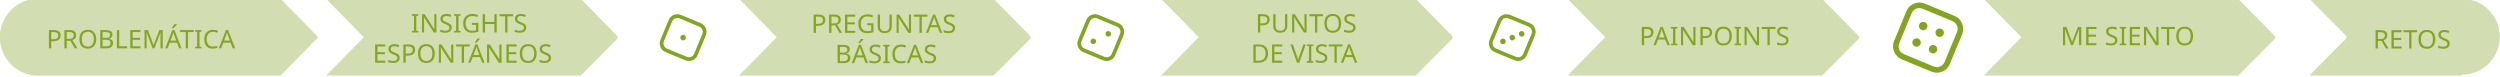
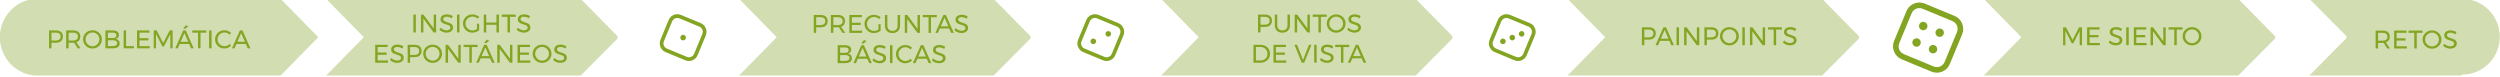
<svg xmlns="http://www.w3.org/2000/svg" version="1.1" id="Capa_1" x="0px" y="0px" width="1075.309px" height="33px" viewBox="0 0 1075.309 33" enable-background="new 0 0 1075.309 33" xml:space="preserve">
  <g>
    <g>
      <g>
-         <path fill="#D2DEB2" d="M265.68,16.164c0-0.178-0.068-0.591-0.204-0.728L249.776-0.5H140.279l16.192,16.502L140.283,32.5h109.498     l15.695-15.77C265.611,16.594,265.68,16.343,265.68,16.164z" />
+         <path fill="#D2DEB2" d="M265.68,16.164c0-0.178-0.068-0.591-0.204-0.728L249.776-0.5H140.279l16.192,16.502L140.283,32.5h109.497     l15.695-15.77C265.611,16.594,265.68,16.343,265.68,16.164z" />
      </g>
    </g>
    <g>
      <g>
        <g>
-           <path fill="#D2DEB2" d="M443.291,16.164c0-0.178-0.067-0.591-0.203-0.728L427.388-0.5H317.892l16.191,16.502L317.895,32.5      h109.498l15.695-15.77C443.224,16.594,443.291,16.343,443.291,16.164z" />
+           <path fill="#D2DEB2" d="M443.291,16.164c0-0.178-0.067-0.591-0.203-0.728L427.388-0.5H317.892l16.19,16.502L317.895,32.5      h109.498l15.695-15.77C443.224,16.594,443.291,16.343,443.291,16.164z" />
        </g>
      </g>
    </g>
    <g>
      <g>
        <g>
          <g>
            <path fill="#D2DEB2" d="M624.803,16.164c0-0.178-0.067-0.591-0.203-0.728L608.898-0.5H499.4l16.194,16.502L499.405,32.5       h109.498L624.6,16.73C624.734,16.594,624.803,16.343,624.803,16.164z" />
          </g>
        </g>
      </g>
    </g>
    <g>
      <g>
        <g>
          <path fill="#D2DEB2" d="M978.635,16.164c0-0.178-0.066-0.591-0.204-0.728L962.732-0.5H853.235l16.191,16.502L853.239,32.5      h109.498l15.692-15.77C978.567,16.594,978.635,16.343,978.635,16.164z" />
        </g>
      </g>
    </g>
    <g>
      <g>
        <g>
          <path fill="#D2DEB2" d="M799.635,16.164c0-0.178-0.066-0.591-0.204-0.728L783.732-0.5H674.235l16.191,16.502L674.239,32.5      h109.498l15.692-15.77C799.567,16.594,799.635,16.343,799.635,16.164z" />
        </g>
      </g>
    </g>
    <g>
      <g>
        <g>
          <g>
-             <text transform="matrix(1 0 0 1 176.7017 13.9707)" fill="#83A521" font-family="'Montserrat-Regular'" font-size="11">INSIGHTS</text>
-             <text transform="matrix(1 0 0 1 160.2847 26.9707)" fill="#83A521" font-family="'Montserrat-Regular'" font-size="11">ESPONTÁNEOS</text>
+             <g enable-background="new    ">
+               <path fill="#83A521" d="M177.802,6.271h1.056v7.7h-1.056V6.271z" />
+               <path fill="#83A521" d="M186.535,6.271h1.045v7.7h-1.067l-4.4-5.962v5.962h-1.056v-7.7h1.067l4.411,5.974V6.271z" />
+               <path fill="#83A521" d="M193.174,7.365c-0.385-0.113-0.739-0.171-1.062-0.171c-0.447,0-0.805,0.087-1.072,0.259        c-0.268,0.173-0.402,0.409-0.402,0.71c0,0.271,0.081,0.493,0.242,0.665c0.161,0.173,0.359,0.308,0.594,0.407        c0.234,0.099,0.561,0.214,0.979,0.347c0.521,0.161,0.942,0.315,1.265,0.462s0.598,0.364,0.825,0.654        c0.227,0.29,0.341,0.673,0.341,1.149c0,0.44-0.119,0.825-0.357,1.155s-0.572,0.585-1.001,0.765s-0.922,0.27-1.479,0.27        c-0.565,0-1.115-0.11-1.65-0.33c-0.536-0.221-0.998-0.514-1.386-0.88l0.473-0.913c0.367,0.359,0.779,0.636,1.237,0.83        c0.458,0.194,0.904,0.292,1.337,0.292c0.513,0,0.918-0.102,1.215-0.303c0.297-0.202,0.445-0.475,0.445-0.819        c0-0.271-0.081-0.495-0.242-0.671c-0.162-0.177-0.365-0.315-0.611-0.419c-0.246-0.103-0.577-0.216-0.995-0.341        c-0.514-0.153-0.932-0.304-1.254-0.451c-0.323-0.146-0.596-0.362-0.819-0.648s-0.335-0.664-0.335-1.133        c0-0.411,0.114-0.773,0.341-1.089c0.228-0.315,0.546-0.558,0.957-0.727c0.411-0.168,0.887-0.253,1.43-0.253        c0.462,0,0.915,0.068,1.358,0.203c0.444,0.137,0.838,0.317,1.183,0.545l-0.44,0.946        C193.931,7.649,193.559,7.479,193.174,7.365z" />
+               <path fill="#83A521" d="M196.567,6.271h1.056v7.7h-1.056V6.271z" />
+               <path fill="#83A521" d="M205.147,10.209h0.935v2.827c-0.389,0.308-0.843,0.554-1.364,0.736        c-0.521,0.184-1.038,0.275-1.551,0.275c-0.741,0-1.419-0.174-2.035-0.522c-0.616-0.349-1.102-0.825-1.458-1.431        c-0.356-0.604-0.534-1.267-0.534-1.985s0.18-1.376,0.539-1.975c0.359-0.598,0.851-1.068,1.474-1.413        c0.623-0.345,1.312-0.517,2.068-0.517c0.535,0,1.058,0.095,1.567,0.285c0.51,0.191,0.952,0.451,1.326,0.781l-0.605,0.771        c-0.308-0.286-0.662-0.508-1.062-0.666c-0.4-0.157-0.809-0.236-1.227-0.236c-0.55,0-1.056,0.132-1.518,0.396        c-0.462,0.264-0.827,0.623-1.094,1.077c-0.268,0.455-0.402,0.954-0.402,1.496c0,0.543,0.136,1.044,0.407,1.502        c0.271,0.458,0.638,0.821,1.1,1.089c0.462,0.268,0.968,0.401,1.518,0.401c0.323,0,0.651-0.053,0.985-0.159        c0.333-0.106,0.644-0.255,0.929-0.445V10.209z" />
+               <path fill="#83A521" d="M208.084,6.271h1.056v3.433h4.4V6.271h1.067v7.7h-1.067V10.66h-4.4v3.311h-1.056V6.271z" />
+               <path fill="#83A521" d="M215.817,6.271h6.017v0.968h-2.486v6.732h-1.056V7.238h-2.475V6.271z" />
+               <path fill="#83A521" d="M226.426,7.365c-0.385-0.113-0.739-0.171-1.062-0.171c-0.447,0-0.805,0.087-1.072,0.259        c-0.268,0.173-0.402,0.409-0.402,0.71c0,0.271,0.081,0.493,0.242,0.665c0.161,0.173,0.359,0.308,0.594,0.407        c0.234,0.099,0.561,0.214,0.979,0.347c0.521,0.161,0.942,0.315,1.265,0.462s0.598,0.364,0.825,0.654        c0.227,0.29,0.341,0.673,0.341,1.149c0,0.44-0.119,0.825-0.357,1.155s-0.572,0.585-1.001,0.765s-0.922,0.27-1.479,0.27        c-0.565,0-1.115-0.11-1.65-0.33c-0.536-0.221-0.998-0.514-1.386-0.88l0.473-0.913c0.367,0.359,0.779,0.636,1.237,0.83        c0.458,0.194,0.904,0.292,1.337,0.292c0.513,0,0.918-0.102,1.215-0.303c0.297-0.202,0.445-0.475,0.445-0.819        c0-0.271-0.081-0.495-0.242-0.671c-0.162-0.177-0.365-0.315-0.611-0.419c-0.246-0.103-0.577-0.216-0.995-0.341        c-0.514-0.153-0.932-0.304-1.254-0.451c-0.323-0.146-0.596-0.362-0.819-0.648s-0.335-0.664-0.335-1.133        c0-0.411,0.114-0.773,0.341-1.089c0.228-0.315,0.546-0.558,0.957-0.727c0.411-0.168,0.887-0.253,1.43-0.253        c0.462,0,0.915,0.068,1.358,0.203c0.444,0.137,0.838,0.317,1.183,0.545l-0.44,0.946        C227.183,7.649,226.811,7.479,226.426,7.365z" />
+             </g>
+             <g enable-background="new    ">
+               <path fill="#83A521" d="M161.385,19.271h5.346v0.957h-4.29v2.376h3.839v0.957h-3.839v2.453h4.422v0.957h-5.478V19.271z" />
+               <path fill="#83A521" d="M171.95,20.365c-0.385-0.113-0.739-0.171-1.062-0.171c-0.447,0-0.805,0.087-1.072,0.259        c-0.268,0.173-0.402,0.409-0.402,0.71c0,0.271,0.081,0.493,0.242,0.665c0.161,0.173,0.359,0.308,0.594,0.407        c0.234,0.099,0.561,0.214,0.979,0.347c0.521,0.161,0.942,0.315,1.265,0.462s0.598,0.364,0.825,0.654        c0.227,0.29,0.341,0.673,0.341,1.149c0,0.44-0.119,0.825-0.357,1.155s-0.572,0.585-1.001,0.765s-0.922,0.27-1.479,0.27        c-0.565,0-1.115-0.11-1.65-0.33c-0.536-0.221-0.998-0.514-1.386-0.88l0.473-0.913c0.367,0.359,0.779,0.636,1.237,0.83        c0.458,0.194,0.904,0.292,1.337,0.292c0.513,0,0.918-0.102,1.215-0.303c0.297-0.202,0.445-0.475,0.445-0.819        c0-0.271-0.081-0.495-0.242-0.671c-0.162-0.177-0.365-0.315-0.611-0.419c-0.246-0.103-0.577-0.216-0.995-0.341        c-0.514-0.153-0.932-0.304-1.254-0.451c-0.323-0.146-0.596-0.362-0.819-0.648s-0.335-0.664-0.335-1.133        c0-0.411,0.114-0.773,0.341-1.089c0.228-0.315,0.546-0.558,0.957-0.727c0.411-0.168,0.887-0.253,1.43-0.253        c0.462,0,0.915,0.068,1.358,0.203c0.444,0.137,0.838,0.317,1.183,0.545l-0.44,0.946        C172.707,20.649,172.335,20.479,171.95,20.365z" />
+               <path fill="#83A521" d="M180.541,19.953c0.524,0.454,0.787,1.093,0.787,1.914c0,0.857-0.264,1.523-0.792,1.996        s-1.269,0.709-2.222,0.709h-1.914v2.398h-1.056v-7.7h2.97C179.274,19.271,180.016,19.498,180.541,19.953z M179.787,23.182        c0.352-0.29,0.528-0.717,0.528-1.282c0-0.55-0.176-0.966-0.528-1.248s-0.858-0.424-1.518-0.424l-1.87,0.011v3.377h1.87        C178.929,23.615,179.435,23.471,179.787,23.182z" />
+               <path fill="#83A521" d="M188.131,19.722c0.62,0.345,1.109,0.815,1.469,1.413c0.359,0.599,0.539,1.256,0.539,1.975        s-0.18,1.381-0.539,1.985c-0.359,0.605-0.849,1.082-1.469,1.431s-1.3,0.522-2.041,0.522s-1.421-0.174-2.041-0.522        s-1.109-0.825-1.468-1.431c-0.359-0.604-0.539-1.267-0.539-1.985s0.18-1.376,0.539-1.975c0.359-0.598,0.847-1.068,1.463-1.413        c0.616-0.345,1.298-0.517,2.046-0.517C186.831,19.205,187.511,19.377,188.131,19.722z M184.611,20.547        c-0.458,0.264-0.823,0.621-1.094,1.072c-0.271,0.451-0.407,0.948-0.407,1.49c0,0.543,0.136,1.042,0.407,1.496        c0.271,0.455,0.636,0.816,1.094,1.084c0.458,0.268,0.955,0.401,1.491,0.401c0.535,0,1.028-0.134,1.479-0.401        s0.81-0.629,1.078-1.084c0.268-0.454,0.401-0.953,0.401-1.496c0-0.542-0.134-1.039-0.401-1.49        c-0.268-0.451-0.627-0.809-1.078-1.072c-0.451-0.265-0.944-0.396-1.479-0.396C185.566,20.15,185.069,20.282,184.611,20.547z" />
+               <path fill="#83A521" d="M197.135,19.271h1.045v7.7h-1.067l-4.4-5.962v5.962h-1.056v-7.7h1.067l4.411,5.974V19.271z" />
+               <path fill="#83A521" d="M199.4,19.271h6.017v0.968h-2.486v6.732h-1.056v-6.732H199.4V19.271z" />
+               <path fill="#83A521" d="M211.61,26.971l-0.814-1.87h-4.059l-0.803,1.87h-1.111l3.421-7.7h1.1l3.41,7.7H211.61z         M207.156,24.144h3.234l-1.628-3.74L207.156,24.144z M209.388,17.049l1.056,0.462l-1.364,1.078l-0.869-0.11L209.388,17.049z" />
+               <path fill="#83A521" d="M219.354,19.271h1.045v7.7h-1.067l-4.4-5.962v5.962h-1.056v-7.7h1.067l4.411,5.974V19.271z" />
+               <path fill="#83A521" d="M222.61,19.271h5.346v0.957h-4.29v2.376h3.839v0.957h-3.839v2.453h4.422v0.957h-5.478V19.271z" />
+               <path fill="#83A521" d="M235.199,19.722c0.62,0.345,1.109,0.815,1.469,1.413c0.359,0.599,0.539,1.256,0.539,1.975        s-0.18,1.381-0.539,1.985c-0.359,0.605-0.849,1.082-1.469,1.431s-1.3,0.522-2.041,0.522s-1.421-0.174-2.041-0.522        s-1.109-0.825-1.468-1.431c-0.359-0.604-0.539-1.267-0.539-1.985s0.18-1.376,0.539-1.975c0.359-0.598,0.847-1.068,1.463-1.413        c0.616-0.345,1.298-0.517,2.046-0.517C233.9,19.205,234.58,19.377,235.199,19.722z M231.679,20.547        c-0.458,0.264-0.823,0.621-1.094,1.072c-0.271,0.451-0.407,0.948-0.407,1.49c0,0.543,0.136,1.042,0.407,1.496        c0.271,0.455,0.636,0.816,1.094,1.084c0.458,0.268,0.955,0.401,1.491,0.401c0.535,0,1.028-0.134,1.479-0.401        s0.81-0.629,1.078-1.084c0.268-0.454,0.401-0.953,0.401-1.496c0-0.542-0.134-1.039-0.401-1.49        c-0.268-0.451-0.627-0.809-1.078-1.072c-0.451-0.265-0.944-0.396-1.479-0.396C232.635,20.15,232.138,20.282,231.679,20.547z" />
+               <path fill="#83A521" d="M242.107,20.365c-0.385-0.113-0.739-0.171-1.062-0.171c-0.447,0-0.805,0.087-1.072,0.259        c-0.268,0.173-0.402,0.409-0.402,0.71c0,0.271,0.081,0.493,0.242,0.665c0.161,0.173,0.359,0.308,0.594,0.407        c0.234,0.099,0.561,0.214,0.979,0.347c0.521,0.161,0.942,0.315,1.265,0.462s0.598,0.364,0.825,0.654        c0.227,0.29,0.341,0.673,0.341,1.149c0,0.44-0.119,0.825-0.357,1.155s-0.572,0.585-1.001,0.765s-0.922,0.27-1.479,0.27        c-0.565,0-1.115-0.11-1.65-0.33c-0.536-0.221-0.998-0.514-1.386-0.88l0.473-0.913c0.367,0.359,0.779,0.636,1.237,0.83        c0.458,0.194,0.904,0.292,1.337,0.292c0.513,0,0.918-0.102,1.215-0.303c0.297-0.202,0.445-0.475,0.445-0.819        c0-0.271-0.081-0.495-0.242-0.671c-0.162-0.177-0.365-0.315-0.611-0.419c-0.246-0.103-0.577-0.216-0.995-0.341        c-0.514-0.153-0.932-0.304-1.254-0.451c-0.323-0.146-0.596-0.362-0.819-0.648s-0.335-0.664-0.335-1.133        c0-0.411,0.114-0.773,0.341-1.089c0.228-0.315,0.546-0.558,0.957-0.727c0.411-0.168,0.887-0.253,1.43-0.253        c0.462,0,0.915,0.068,1.358,0.203c0.444,0.137,0.838,0.317,1.183,0.545l-0.44,0.946        C242.865,20.649,242.492,20.479,242.107,20.365z" />
+             </g>
          </g>
        </g>
        <g>
-           <text transform="matrix(1 0 0 1 540.0098 13.9707)" fill="#83A521" font-family="'Montserrat-Regular'" font-size="11">PUNTOS</text>
-           <text transform="matrix(1 0 0 1 538.0464 26.9707)" fill="#83A521" font-family="'Montserrat-Regular'" font-size="11">DE VISTA</text>
+           <g enable-background="new    ">
+             <path fill="#83A521" d="M546.307,6.953c0.524,0.454,0.787,1.093,0.787,1.914c0,0.857-0.265,1.523-0.793,1.996       c-0.527,0.473-1.268,0.709-2.222,0.709h-1.914v2.398h-1.056v-7.7h2.97C545.04,6.271,545.782,6.498,546.307,6.953z        M545.553,10.182c0.353-0.29,0.528-0.717,0.528-1.282c0-0.55-0.176-0.966-0.528-1.248c-0.352-0.282-0.857-0.424-1.518-0.424       l-1.87,0.011v3.377h1.87C544.696,10.615,545.201,10.471,545.553,10.182z" />
+             <path fill="#83A521" d="M549.97,12.491c0.392,0.399,0.933,0.6,1.622,0.6c0.682,0,1.218-0.2,1.606-0.6s0.583-0.955,0.583-1.667       V6.271h1.056v4.554c0,1.005-0.288,1.794-0.863,2.365c-0.575,0.572-1.37,0.858-2.382,0.858c-1.02,0-1.818-0.286-2.397-0.858       c-0.579-0.571-0.869-1.36-0.869-2.365V6.271h1.056v4.554C549.381,11.536,549.577,12.092,549.97,12.491z" />
+             <path fill="#83A521" d="M562.35,6.271h1.045v7.7h-1.066l-4.4-5.962v5.962h-1.056v-7.7h1.067l4.41,5.974V6.271z" />
+             <path fill="#83A521" d="M564.615,6.271h6.018v0.968h-2.486v6.732h-1.056V7.238h-2.476V6.271z" />
+             <path fill="#83A521" d="M576.766,6.722c0.619,0.345,1.109,0.815,1.469,1.413c0.358,0.599,0.539,1.256,0.539,1.975       s-0.181,1.381-0.539,1.985c-0.359,0.605-0.85,1.082-1.469,1.431c-0.62,0.349-1.301,0.522-2.041,0.522s-1.421-0.174-2.041-0.522       c-0.619-0.349-1.108-0.825-1.468-1.431c-0.359-0.604-0.539-1.267-0.539-1.985s0.18-1.376,0.539-1.975       c0.359-0.598,0.847-1.068,1.463-1.413s1.298-0.517,2.046-0.517C575.465,6.205,576.146,6.377,576.766,6.722z M573.245,7.547       c-0.458,0.264-0.823,0.621-1.095,1.072s-0.406,0.948-0.406,1.49c0,0.543,0.135,1.042,0.406,1.496       c0.271,0.455,0.637,0.816,1.095,1.084s0.955,0.401,1.491,0.401c0.535,0,1.027-0.134,1.479-0.401s0.811-0.629,1.078-1.084       c0.268-0.454,0.402-0.953,0.402-1.496c0-0.542-0.135-1.039-0.402-1.49s-0.627-0.809-1.078-1.072       c-0.451-0.265-0.943-0.396-1.479-0.396C574.2,7.15,573.703,7.282,573.245,7.547z" />
+             <path fill="#83A521" d="M583.674,7.365c-0.385-0.113-0.739-0.171-1.062-0.171c-0.447,0-0.805,0.087-1.072,0.259       c-0.268,0.173-0.401,0.409-0.401,0.71c0,0.271,0.081,0.493,0.242,0.665c0.161,0.173,0.359,0.308,0.595,0.407       c0.234,0.099,0.561,0.214,0.979,0.347c0.521,0.161,0.941,0.315,1.265,0.462s0.598,0.364,0.825,0.654       c0.227,0.29,0.341,0.673,0.341,1.149c0,0.44-0.119,0.825-0.357,1.155s-0.571,0.585-1.001,0.765s-0.922,0.27-1.479,0.27       c-0.565,0-1.114-0.11-1.649-0.33c-0.536-0.221-0.998-0.514-1.387-0.88l0.473-0.913c0.367,0.359,0.779,0.636,1.238,0.83       c0.458,0.194,0.903,0.292,1.336,0.292c0.514,0,0.919-0.102,1.216-0.303c0.297-0.202,0.445-0.475,0.445-0.819       c0-0.271-0.081-0.495-0.241-0.671c-0.162-0.177-0.365-0.315-0.611-0.419c-0.246-0.103-0.577-0.216-0.995-0.341       c-0.514-0.153-0.932-0.304-1.255-0.451c-0.322-0.146-0.596-0.362-0.818-0.648c-0.225-0.286-0.336-0.664-0.336-1.133       c0-0.411,0.113-0.773,0.341-1.089s0.546-0.558,0.957-0.727c0.411-0.168,0.888-0.253,1.431-0.253       c0.461,0,0.914,0.068,1.357,0.203c0.444,0.137,0.838,0.317,1.184,0.545l-0.44,0.946C584.431,7.649,584.059,7.479,583.674,7.365       z" />
+           </g>
+           <g enable-background="new    ">
+             <path fill="#83A521" d="M544.311,19.771c0.605,0.334,1.08,0.794,1.424,1.38c0.346,0.587,0.518,1.243,0.518,1.97       c0,0.726-0.174,1.382-0.522,1.969s-0.827,1.047-1.436,1.38c-0.608,0.334-1.291,0.501-2.046,0.501h-3.102v-7.7h3.135       C543.03,19.271,543.705,19.438,544.311,19.771z M543.76,25.64c0.438-0.249,0.781-0.594,1.035-1.034       c0.252-0.439,0.379-0.931,0.379-1.474c0-0.55-0.129-1.045-0.385-1.485c-0.257-0.439-0.607-0.786-1.051-1.039       s-0.938-0.38-1.479-0.38h-2.058v5.786h2.102C542.838,26.014,543.324,25.889,543.76,25.64z" />
+             <path fill="#83A521" d="M547.759,19.271h5.346v0.957h-4.29v2.376h3.84v0.957h-3.84v2.453h4.422v0.957h-5.478V19.271z" />
+             <path fill="#83A521" d="M556.78,19.271h1.133l2.541,6.523l2.541-6.523h1.11l-3.124,7.7h-1.1L556.78,19.271z" />
+             <path fill="#83A521" d="M565.26,19.271h1.056v7.7h-1.056V19.271z" />
+             <path fill="#83A521" d="M571.899,20.365c-0.385-0.113-0.739-0.171-1.062-0.171c-0.447,0-0.805,0.087-1.072,0.259       c-0.268,0.173-0.401,0.409-0.401,0.71c0,0.271,0.081,0.493,0.242,0.665c0.161,0.173,0.359,0.308,0.595,0.407       c0.234,0.099,0.561,0.214,0.979,0.347c0.521,0.161,0.941,0.315,1.265,0.462s0.598,0.364,0.825,0.654       c0.227,0.29,0.341,0.673,0.341,1.149c0,0.44-0.119,0.825-0.357,1.155s-0.571,0.585-1.001,0.765s-0.922,0.27-1.479,0.27       c-0.565,0-1.114-0.11-1.649-0.33c-0.536-0.221-0.998-0.514-1.387-0.88l0.473-0.913c0.367,0.359,0.779,0.636,1.238,0.83       c0.458,0.194,0.903,0.292,1.336,0.292c0.514,0,0.919-0.102,1.216-0.303c0.297-0.202,0.445-0.475,0.445-0.819       c0-0.271-0.081-0.495-0.241-0.671c-0.162-0.177-0.365-0.315-0.611-0.419c-0.246-0.103-0.577-0.216-0.995-0.341       c-0.514-0.153-0.932-0.304-1.255-0.451c-0.322-0.146-0.596-0.362-0.818-0.648c-0.225-0.286-0.336-0.664-0.336-1.133       c0-0.411,0.113-0.773,0.341-1.089s0.546-0.558,0.957-0.727c0.411-0.168,0.888-0.253,1.431-0.253       c0.461,0,0.914,0.068,1.357,0.203c0.444,0.137,0.838,0.317,1.184,0.545l-0.44,0.946       C572.656,20.649,572.283,20.479,571.899,20.365z" />
+             <path fill="#83A521" d="M574.301,19.271h6.018v0.968h-2.486v6.732h-1.056v-6.732h-2.476V19.271z" />
+             <path fill="#83A521" d="M586.512,26.971l-0.814-1.87h-4.059l-0.803,1.87h-1.111l3.421-7.7h1.101l3.409,7.7H586.512z        M582.057,24.144h3.234l-1.629-3.74L582.057,24.144z" />
+           </g>
        </g>
-         <text transform="matrix(1 0 0 1 705.1074 19.4453)" fill="#83A521" font-family="'Montserrat-Regular'" font-size="11">PAINPOINTS</text>
-         <text transform="matrix(1 0 0 1 886.2891 19.4453)" fill="#83A521" font-family="'Montserrat-Regular'" font-size="11">ME SIENTO</text>
+         <g enable-background="new    ">
+           <path fill="#83A521" d="M711.405,12.428c0.524,0.454,0.787,1.093,0.787,1.914c0,0.857-0.265,1.523-0.793,1.996      c-0.527,0.473-1.268,0.709-2.222,0.709h-1.914v2.398h-1.056v-7.7h2.97C710.138,11.745,710.88,11.973,711.405,12.428z       M710.651,15.656c0.353-0.29,0.528-0.717,0.528-1.282c0-0.55-0.176-0.966-0.528-1.248c-0.352-0.282-0.857-0.424-1.518-0.424      l-1.87,0.011v3.377h1.87C709.793,16.09,710.299,15.945,710.651,15.656z" />
+           <path fill="#83A521" d="M718.858,19.445l-0.814-1.87h-4.059l-0.803,1.87h-1.111l3.421-7.7h1.101l3.409,7.7H718.858z       M714.403,16.618h3.234l-1.629-3.74L714.403,16.618z" />
+           <path fill="#83A521" d="M721.123,11.745h1.056v7.7h-1.056V11.745z" />
+           <path fill="#83A521" d="M729.858,11.745h1.045v7.7h-1.067l-4.4-5.962v5.962h-1.056v-7.7h1.066l4.412,5.974V11.745z" />
+           <path fill="#83A521" d="M738.311,12.428c0.523,0.454,0.786,1.093,0.786,1.914c0,0.857-0.265,1.523-0.792,1.996      s-1.269,0.709-2.223,0.709h-1.914v2.398h-1.055v-7.7h2.969C737.043,11.745,737.785,11.973,738.311,12.428z M737.557,15.656      c0.352-0.29,0.527-0.717,0.527-1.282c0-0.55-0.176-0.966-0.527-1.248s-0.857-0.424-1.518-0.424l-1.871,0.011v3.377h1.871      C736.699,16.09,737.205,15.945,737.557,15.656z" />
+           <path fill="#83A521" d="M745.901,12.196c0.619,0.345,1.109,0.815,1.469,1.413c0.358,0.599,0.539,1.256,0.539,1.975      s-0.181,1.381-0.539,1.985c-0.359,0.605-0.85,1.082-1.469,1.431c-0.62,0.349-1.301,0.522-2.041,0.522s-1.421-0.174-2.041-0.522      c-0.619-0.349-1.108-0.825-1.468-1.431c-0.359-0.604-0.539-1.267-0.539-1.985s0.18-1.376,0.539-1.975      c0.359-0.598,0.847-1.068,1.463-1.413s1.298-0.517,2.046-0.517C744.6,11.68,745.281,11.852,745.901,12.196z M742.38,13.021      c-0.458,0.264-0.823,0.621-1.095,1.072s-0.406,0.948-0.406,1.49c0,0.543,0.135,1.042,0.406,1.496      c0.271,0.455,0.637,0.816,1.095,1.084s0.955,0.401,1.491,0.401c0.535,0,1.027-0.134,1.479-0.401s0.811-0.629,1.078-1.084      c0.268-0.454,0.402-0.953,0.402-1.496c0-0.542-0.135-1.039-0.402-1.49s-0.627-0.809-1.078-1.072      c-0.451-0.265-0.943-0.396-1.479-0.396C743.335,12.625,742.838,12.757,742.38,13.021z" />
+           <path fill="#83A521" d="M749.426,11.745h1.056v7.7h-1.056V11.745z" />
+           <path fill="#83A521" d="M758.16,11.745h1.045v7.7h-1.067l-4.4-5.962v5.962h-1.056v-7.7h1.066l4.412,5.974V11.745z" />
+           <path fill="#83A521" d="M760.426,11.745h6.017v0.968h-2.485v6.732h-1.057v-6.732h-2.475V11.745z" />
+           <path fill="#83A521" d="M771.035,12.84c-0.385-0.113-0.739-0.171-1.062-0.171c-0.447,0-0.805,0.087-1.072,0.259      c-0.268,0.173-0.401,0.409-0.401,0.71c0,0.271,0.081,0.493,0.242,0.665c0.161,0.173,0.359,0.308,0.595,0.407      c0.234,0.099,0.561,0.214,0.979,0.347c0.521,0.161,0.941,0.315,1.265,0.462s0.598,0.364,0.825,0.654      c0.227,0.29,0.341,0.673,0.341,1.149c0,0.44-0.119,0.825-0.357,1.155s-0.571,0.585-1.001,0.765s-0.922,0.27-1.479,0.27      c-0.565,0-1.114-0.11-1.649-0.33c-0.536-0.221-0.998-0.514-1.387-0.88l0.473-0.913c0.367,0.359,0.779,0.636,1.238,0.83      c0.458,0.194,0.903,0.292,1.336,0.292c0.514,0,0.919-0.102,1.216-0.303c0.297-0.202,0.445-0.475,0.445-0.819      c0-0.271-0.081-0.495-0.241-0.671c-0.162-0.177-0.365-0.315-0.611-0.419c-0.246-0.103-0.577-0.216-0.995-0.341      c-0.514-0.153-0.932-0.304-1.255-0.451c-0.322-0.146-0.596-0.362-0.818-0.648c-0.225-0.286-0.336-0.664-0.336-1.133      c0-0.411,0.113-0.773,0.341-1.089s0.546-0.558,0.957-0.727c0.411-0.168,0.888-0.253,1.431-0.253      c0.461,0,0.914,0.068,1.357,0.203c0.444,0.137,0.838,0.317,1.184,0.545l-0.44,0.946C771.792,13.124,771.42,12.953,771.035,12.84      z" />
+         </g>
+         <g enable-background="new    ">
+           <path fill="#83A521" d="M887.389,11.745h1.254l2.816,5.412l2.793-5.412h1.266v7.7h-0.99l-0.011-6.149l-2.739,5.335h-0.648      l-2.762-5.335v6.149h-0.979V11.745z" />
+           <path fill="#83A521" d="M897.718,11.745h5.346v0.957h-4.29v2.376h3.84v0.957h-3.84v2.453h4.422v0.957h-5.478V11.745z" />
+           <path fill="#83A521" d="M911.165,12.84c-0.385-0.113-0.739-0.171-1.062-0.171c-0.447,0-0.805,0.087-1.072,0.259      c-0.268,0.173-0.402,0.409-0.402,0.71c0,0.271,0.082,0.493,0.242,0.665c0.162,0.173,0.359,0.308,0.595,0.407      c0.234,0.099,0.562,0.214,0.979,0.347c0.52,0.161,0.941,0.315,1.264,0.462c0.323,0.146,0.598,0.364,0.826,0.654      c0.227,0.29,0.34,0.673,0.34,1.149c0,0.44-0.119,0.825-0.357,1.155s-0.571,0.585-1,0.765c-0.43,0.18-0.923,0.27-1.48,0.27      c-0.564,0-1.114-0.11-1.649-0.33c-0.536-0.221-0.997-0.514-1.386-0.88l0.473-0.913c0.367,0.359,0.779,0.636,1.237,0.83      s0.903,0.292,1.337,0.292c0.514,0,0.918-0.102,1.215-0.303c0.297-0.202,0.445-0.475,0.445-0.819c0-0.271-0.08-0.495-0.241-0.671      c-0.161-0.177-0.365-0.315-0.61-0.419c-0.246-0.103-0.578-0.216-0.996-0.341c-0.514-0.153-0.932-0.304-1.254-0.451      c-0.322-0.146-0.596-0.362-0.819-0.648s-0.335-0.664-0.335-1.133c0-0.411,0.113-0.773,0.34-1.089      c0.229-0.315,0.547-0.558,0.957-0.727c0.411-0.168,0.888-0.253,1.431-0.253c0.462,0,0.915,0.068,1.358,0.203      c0.443,0.137,0.838,0.317,1.183,0.545l-0.44,0.946C911.922,13.124,911.551,12.953,911.165,12.84z" />
+           <path fill="#83A521" d="M914.559,11.745h1.056v7.7h-1.056V11.745z" />
+           <path fill="#83A521" d="M917.815,11.745h5.346v0.957h-4.29v2.376h3.839v0.957h-3.839v2.453h4.423v0.957h-5.479V11.745z" />
+           <path fill="#83A521" d="M930.476,11.745h1.045v7.7h-1.067l-4.4-5.962v5.962h-1.055v-7.7h1.066l4.411,5.974V11.745z" />
+           <path fill="#83A521" d="M932.741,11.745h6.017v0.968h-2.485v6.732h-1.056v-6.732h-2.476V11.745z" />
+           <path fill="#83A521" d="M944.891,12.196c0.619,0.345,1.109,0.815,1.469,1.413c0.359,0.599,0.539,1.256,0.539,1.975      s-0.18,1.381-0.539,1.985c-0.359,0.605-0.85,1.082-1.469,1.431s-1.3,0.522-2.041,0.522c-0.74,0-1.42-0.174-2.04-0.522      s-1.108-0.825-1.468-1.431c-0.359-0.604-0.539-1.267-0.539-1.985s0.18-1.376,0.539-1.975c0.359-0.598,0.847-1.068,1.463-1.413      c0.615-0.345,1.297-0.517,2.045-0.517C943.591,11.68,944.272,11.852,944.891,12.196z M941.371,13.021      c-0.459,0.264-0.824,0.621-1.095,1.072c-0.271,0.451-0.407,0.948-0.407,1.49c0,0.543,0.136,1.042,0.407,1.496      c0.271,0.455,0.636,0.816,1.095,1.084c0.458,0.268,0.955,0.401,1.49,0.401s1.028-0.134,1.479-0.401s0.81-0.629,1.078-1.084      c0.268-0.454,0.401-0.953,0.401-1.496c0-0.542-0.134-1.039-0.401-1.49c-0.269-0.451-0.627-0.809-1.078-1.072      c-0.451-0.265-0.944-0.396-1.479-0.396S941.829,12.757,941.371,13.021z" />
+         </g>
        <g>
-           <text transform="matrix(1 0 0 1 348.9053 14.1465)" fill="#83A521" font-family="'Montserrat-Regular'" font-size="11">PREGUNTAS </text>
-           <text transform="matrix(1 0 0 1 359.2012 27.1465)" fill="#83A521" font-family="'Montserrat-Regular'" font-size="11">BÁSICAS</text>
+           <g enable-background="new    ">
+             <path fill="#83A521" d="M355.202,7.129c0.524,0.454,0.787,1.093,0.787,1.914c0,0.857-0.264,1.523-0.792,1.996       s-1.269,0.709-2.222,0.709h-1.914v2.398h-1.056v-7.7h2.97C353.936,6.446,354.678,6.674,355.202,7.129z M354.449,10.357       c0.352-0.29,0.528-0.717,0.528-1.282c0-0.55-0.176-0.966-0.528-1.248s-0.858-0.424-1.518-0.424l-1.87,0.011v3.377h1.87       C353.591,10.791,354.097,10.646,354.449,10.357z" />
+             <path fill="#83A521" d="M362.358,14.146l-1.529-2.42c-0.176,0.015-0.319,0.021-0.429,0.021h-1.958v2.398h-1.056v-7.7h3.014       c0.976,0,1.729,0.226,2.261,0.677s0.797,1.091,0.797,1.92c0,0.623-0.145,1.147-0.435,1.572       c-0.29,0.426-0.706,0.733-1.249,0.924l1.793,2.607H362.358z M360.4,10.791c0.66,0,1.166-0.145,1.518-0.434       c0.352-0.29,0.528-0.717,0.528-1.282c0-0.55-0.176-0.966-0.528-1.248s-0.858-0.424-1.518-0.424h-1.958v3.388H360.4z" />
+             <path fill="#83A521" d="M365.339,6.446h5.346v0.957h-4.29v2.376h3.839v0.957h-3.839v2.453h4.422v0.957h-5.478V6.446z" />
+             <path fill="#83A521" d="M377.845,10.385h0.935v2.827c-0.389,0.308-0.843,0.554-1.364,0.736       c-0.521,0.184-1.038,0.275-1.551,0.275c-0.741,0-1.419-0.174-2.035-0.522c-0.616-0.349-1.102-0.825-1.458-1.431       c-0.356-0.604-0.534-1.267-0.534-1.985s0.18-1.376,0.539-1.975c0.359-0.598,0.851-1.068,1.474-1.413       c0.623-0.345,1.312-0.517,2.068-0.517c0.535,0,1.058,0.095,1.567,0.285c0.51,0.191,0.952,0.451,1.326,0.781l-0.605,0.771       c-0.308-0.286-0.662-0.508-1.062-0.666c-0.4-0.157-0.809-0.236-1.227-0.236c-0.55,0-1.056,0.132-1.518,0.396       c-0.462,0.264-0.827,0.623-1.094,1.077c-0.268,0.455-0.402,0.954-0.402,1.496c0,0.543,0.136,1.044,0.407,1.502       c0.271,0.458,0.638,0.821,1.1,1.089c0.462,0.268,0.968,0.401,1.518,0.401c0.323,0,0.651-0.053,0.985-0.159       c0.333-0.106,0.644-0.255,0.929-0.445V10.385z" />
+             <path fill="#83A521" d="M382.262,12.667c0.392,0.399,0.933,0.6,1.623,0.6c0.682,0,1.217-0.2,1.606-0.6s0.583-0.955,0.583-1.667       V6.446h1.056V11c0,1.005-0.288,1.794-0.863,2.365c-0.576,0.572-1.37,0.858-2.381,0.858c-1.02,0-1.819-0.286-2.398-0.858       c-0.58-0.571-0.869-1.36-0.869-2.365V6.446h1.056V11C381.674,11.712,381.87,12.268,382.262,12.667z" />
+             <path fill="#83A521" d="M394.643,6.446h1.045v7.7h-1.067l-4.4-5.962v5.962h-1.056v-7.7h1.067l4.411,5.974V6.446z" />
+             <path fill="#83A521" d="M396.908,6.446h6.017v0.968h-2.486v6.732h-1.056V7.414h-2.475V6.446z" />
+             <path fill="#83A521" d="M409.118,14.146l-0.814-1.87h-4.059l-0.803,1.87h-1.111l3.421-7.7h1.1l3.41,7.7H409.118z        M404.664,11.319h3.234l-1.628-3.74L404.664,11.319z" />
+             <path fill="#83A521" d="M414.69,7.541c-0.385-0.113-0.739-0.171-1.062-0.171c-0.447,0-0.805,0.087-1.072,0.259       c-0.268,0.173-0.402,0.409-0.402,0.71c0,0.271,0.081,0.493,0.242,0.665c0.161,0.173,0.359,0.308,0.594,0.407       c0.234,0.099,0.561,0.214,0.979,0.347c0.521,0.161,0.942,0.315,1.265,0.462s0.598,0.364,0.825,0.654       c0.227,0.29,0.341,0.673,0.341,1.149c0,0.44-0.119,0.825-0.357,1.155s-0.572,0.585-1.001,0.765s-0.922,0.27-1.479,0.27       c-0.565,0-1.115-0.11-1.65-0.33c-0.536-0.221-0.998-0.514-1.386-0.88L411,12.09c0.367,0.359,0.779,0.636,1.237,0.83       c0.458,0.194,0.904,0.292,1.337,0.292c0.513,0,0.918-0.102,1.215-0.303c0.297-0.202,0.445-0.475,0.445-0.819       c0-0.271-0.081-0.495-0.242-0.671c-0.162-0.177-0.365-0.315-0.611-0.419c-0.246-0.103-0.577-0.216-0.995-0.341       c-0.514-0.153-0.932-0.304-1.254-0.451c-0.323-0.146-0.596-0.362-0.819-0.648s-0.335-0.664-0.335-1.133       c0-0.411,0.114-0.773,0.341-1.089c0.228-0.315,0.546-0.558,0.957-0.727c0.411-0.168,0.887-0.253,1.43-0.253       c0.462,0,0.915,0.068,1.358,0.203c0.444,0.137,0.838,0.317,1.183,0.545l-0.44,0.946C415.448,7.825,415.075,7.654,414.69,7.541z       " />
+           </g>
+           <g enable-background="new    ">
+             <path fill="#83A521" d="M365.444,19.958c0.451,0.341,0.676,0.812,0.676,1.413c0,0.44-0.125,0.812-0.374,1.117       c-0.25,0.304-0.59,0.508-1.023,0.61c0.535,0.081,0.955,0.295,1.26,0.644c0.304,0.349,0.456,0.782,0.456,1.304       c0,0.659-0.247,1.175-0.742,1.545s-1.179,0.556-2.052,0.556h-3.344v-7.7h3.289C364.375,19.446,364.992,19.617,365.444,19.958z        M364.64,22.411c0.26-0.202,0.391-0.489,0.391-0.863c0-0.367-0.13-0.649-0.391-0.848c-0.26-0.197-0.629-0.293-1.105-0.286       h-2.178v2.3h2.178C364.011,22.714,364.38,22.612,364.64,22.411z M364.877,25.854c0.323-0.223,0.484-0.537,0.484-0.94       c0-0.389-0.162-0.692-0.484-0.913c-0.323-0.22-0.77-0.329-1.342-0.329h-2.178v2.508h2.178       C364.107,26.186,364.554,26.078,364.877,25.854z" />
+             <path fill="#83A521" d="M373.853,27.146l-0.814-1.87h-4.059l-0.803,1.87h-1.111l3.421-7.7h1.1l3.41,7.7H373.853z        M369.398,24.319h3.234l-1.628-3.74L369.398,24.319z M371.631,17.225l1.056,0.462l-1.364,1.078l-0.869-0.11L371.631,17.225z" />
+             <path fill="#83A521" d="M379.425,20.541c-0.385-0.113-0.739-0.171-1.062-0.171c-0.447,0-0.805,0.087-1.072,0.259       c-0.268,0.173-0.402,0.409-0.402,0.71c0,0.271,0.081,0.493,0.242,0.665c0.161,0.173,0.359,0.308,0.594,0.407       c0.234,0.099,0.561,0.214,0.979,0.347c0.521,0.161,0.942,0.315,1.265,0.462s0.598,0.364,0.825,0.654       c0.227,0.29,0.341,0.673,0.341,1.149c0,0.44-0.119,0.825-0.357,1.155s-0.572,0.585-1.001,0.765s-0.922,0.27-1.479,0.27       c-0.565,0-1.115-0.11-1.65-0.33c-0.536-0.221-0.998-0.514-1.386-0.88l0.473-0.913c0.367,0.359,0.779,0.636,1.237,0.83       c0.458,0.194,0.904,0.292,1.337,0.292c0.513,0,0.918-0.102,1.215-0.303c0.297-0.202,0.445-0.475,0.445-0.819       c0-0.271-0.081-0.495-0.242-0.671c-0.162-0.177-0.365-0.315-0.611-0.419c-0.246-0.103-0.577-0.216-0.995-0.341       c-0.514-0.153-0.932-0.304-1.254-0.451c-0.323-0.146-0.596-0.362-0.819-0.648s-0.335-0.664-0.335-1.133       c0-0.411,0.114-0.773,0.341-1.089c0.228-0.315,0.546-0.558,0.957-0.727c0.411-0.168,0.887-0.253,1.43-0.253       c0.462,0,0.915,0.068,1.358,0.203c0.444,0.137,0.838,0.317,1.183,0.545l-0.44,0.946       C380.182,20.825,379.81,20.654,379.425,20.541z" />
+             <path fill="#83A521" d="M382.818,19.446h1.056v7.7h-1.056V19.446z" />
+             <path fill="#83A521" d="M390.628,20.574c-0.389-0.173-0.788-0.259-1.199-0.259c-0.543,0-1.042,0.132-1.496,0.396       c-0.455,0.264-0.814,0.621-1.078,1.072c-0.264,0.451-0.396,0.947-0.396,1.49c0,0.535,0.132,1.03,0.396,1.485       c0.264,0.454,0.624,0.813,1.078,1.078c0.455,0.264,0.953,0.396,1.496,0.396c0.403,0,0.799-0.082,1.188-0.247       s0.733-0.391,1.034-0.677l0.638,0.693c-0.389,0.381-0.84,0.68-1.353,0.896c-0.513,0.216-1.034,0.324-1.562,0.324       c-0.733,0-1.404-0.174-2.013-0.522c-0.609-0.349-1.089-0.823-1.441-1.425c-0.352-0.602-0.528-1.265-0.528-1.991       c0-0.719,0.178-1.376,0.534-1.975c0.355-0.598,0.841-1.068,1.458-1.413c0.616-0.345,1.294-0.517,2.035-0.517       c0.535,0,1.054,0.101,1.557,0.302c0.502,0.202,0.937,0.486,1.304,0.853l-0.627,0.76       C391.358,20.986,391.016,20.746,390.628,20.574z" />
+             <path fill="#83A521" d="M399.439,27.146l-0.814-1.87h-4.059l-0.803,1.87h-1.111l3.421-7.7h1.1l3.41,7.7H399.439z        M394.984,24.319h3.234l-1.628-3.74L394.984,24.319z" />
+             <path fill="#83A521" d="M405.01,20.541c-0.385-0.113-0.739-0.171-1.062-0.171c-0.447,0-0.805,0.087-1.072,0.259       c-0.268,0.173-0.402,0.409-0.402,0.71c0,0.271,0.081,0.493,0.242,0.665c0.161,0.173,0.359,0.308,0.594,0.407       c0.234,0.099,0.561,0.214,0.979,0.347c0.521,0.161,0.942,0.315,1.265,0.462s0.598,0.364,0.825,0.654       c0.227,0.29,0.341,0.673,0.341,1.149c0,0.44-0.119,0.825-0.357,1.155s-0.572,0.585-1.001,0.765s-0.922,0.27-1.479,0.27       c-0.565,0-1.115-0.11-1.65-0.33c-0.536-0.221-0.998-0.514-1.386-0.88l0.473-0.913c0.367,0.359,0.779,0.636,1.237,0.83       c0.458,0.194,0.904,0.292,1.337,0.292c0.513,0,0.918-0.102,1.215-0.303c0.297-0.202,0.445-0.475,0.445-0.819       c0-0.271-0.081-0.495-0.242-0.671c-0.162-0.177-0.365-0.315-0.611-0.419c-0.246-0.103-0.577-0.216-0.995-0.341       c-0.514-0.153-0.932-0.304-1.254-0.451c-0.323-0.146-0.596-0.362-0.819-0.648s-0.335-0.664-0.335-1.133       c0-0.411,0.114-0.773,0.341-1.089c0.228-0.315,0.546-0.558,0.957-0.727c0.411-0.168,0.887-0.253,1.43-0.253       c0.462,0,0.915,0.068,1.358,0.203c0.444,0.137,0.838,0.317,1.183,0.545l-0.44,0.946       C405.767,20.825,405.395,20.654,405.01,20.541z" />
+           </g>
        </g>
      </g>
    </g>
    <g>
-       <path fill="#83A521" d="M647.938,6.111c-1.568,0.013-3.058,0.949-3.694,2.488l-3.536,8.535c-0.848,2.05,0.133,4.412,2.18,5.261    l8.541,3.539c2.048,0.85,4.413-0.133,5.262-2.182l3.537-8.536c0.849-2.051-0.134-4.414-2.182-5.264l-8.539-3.538    C648.992,6.206,648.459,6.107,647.938,6.111z M647.94,7.714c0.313-0.001,0.636,0.063,0.948,0.19l8.538,3.539    c1.251,0.517,1.824,1.908,1.309,3.156l-3.535,8.538c-0.519,1.25-1.908,1.825-3.157,1.307l-8.542-3.538    c-1.246-0.517-1.822-1.905-1.304-3.153l3.535-8.539C646.12,8.277,646.997,7.717,647.94,7.714z M654.491,13.358    c-0.667,0-1.209,0.54-1.209,1.206c0,0.667,0.542,1.208,1.209,1.208c0.668,0,1.208-0.541,1.208-1.208    C655.699,13.898,655.159,13.358,654.491,13.358z M650.466,14.97c-0.668,0-1.207,0.54-1.207,1.207c0,0.665,0.539,1.208,1.207,1.208    l0,0c0.667,0,1.206-0.543,1.206-1.208l0,0C651.672,15.51,651.133,14.97,650.466,14.97z M646.44,16.578    c-0.669,0-1.209,0.541-1.209,1.206c0,0.669,0.541,1.21,1.209,1.21c0.667,0,1.208-0.541,1.208-1.21    C647.648,17.119,647.107,16.578,646.44,16.578z" />
-       <path fill="#83A521" d="M470.947,6.111c-1.569,0.013-3.058,0.949-3.696,2.488l-3.535,8.535c-0.85,2.05,0.132,4.414,2.179,5.263    l8.54,3.539c2.049,0.848,4.413-0.135,5.263-2.184l3.536-8.536c0.849-2.049-0.132-4.414-2.18-5.261l-8.541-3.54    C472.001,6.206,471.468,6.107,470.947,6.111z M470.949,7.714c0.312,0,0.637,0.063,0.945,0.19l8.541,3.539    c1.252,0.517,1.824,1.908,1.308,3.156l-3.535,8.54c-0.519,1.248-1.907,1.823-3.158,1.305l-8.538-3.538    c-1.25-0.517-1.824-1.905-1.309-3.153l3.536-8.539C469.126,8.277,470.007,7.721,470.949,7.714z M476.692,13.358    c-0.666,0-1.207,0.54-1.207,1.206c0,0.67,0.541,1.208,1.207,1.208c0.669,0,1.21-0.538,1.21-1.208    C477.902,13.898,477.361,13.358,476.692,13.358z M470.255,16.578c-0.668,0-1.208,0.541-1.208,1.207    c0,0.668,0.54,1.209,1.208,1.209c0.665,0,1.208-0.541,1.208-1.209C471.463,17.119,470.92,16.578,470.255,16.578z" />
-       <path fill="#83A521" d="M825.542,1.079c-2.354,0.02-4.588,1.424-5.543,3.732l-5.305,12.802c-1.274,3.074,0.198,6.621,3.27,7.894    l12.812,5.309c3.07,1.271,6.618-0.202,7.892-3.275l5.306-12.804c1.272-3.073-0.198-6.621-3.269-7.891l-12.812-5.31    C827.124,1.221,826.324,1.073,825.542,1.079z M825.545,3.483c0.47,0,0.955,0.095,1.421,0.285l12.81,5.309    c1.875,0.775,2.736,2.862,1.959,4.734l-5.299,12.809c-0.779,1.872-2.862,2.735-4.735,1.957l-12.809-5.307    c-1.877-0.775-2.739-2.858-1.965-4.73l5.305-12.809C822.812,4.328,824.13,3.494,825.545,3.483z M834.416,12.261    c-0.996-0.06-1.854,0.694-1.919,1.69c-0.063,1,0.697,1.86,1.693,1.922c1,0.064,1.858-0.691,1.923-1.694    C836.175,13.183,835.416,12.324,834.416,12.261z M824.476,16.475c-1.001-0.064-1.856,0.699-1.921,1.695    c-0.065,0.999,0.694,1.861,1.692,1.925c0.999,0.062,1.858-0.697,1.922-1.696C826.233,17.399,825.47,16.536,824.476,16.475z     M833.248,21.262c0.063-0.999-0.692-1.858-1.69-1.922c-1.005-0.062-1.86,0.697-1.922,1.693c-0.062,0.999,0.693,1.862,1.695,1.925    C832.33,23.021,833.187,22.261,833.248,21.262z M829.037,11.319c0.062-0.999-0.697-1.858-1.695-1.921    c-0.999-0.063-1.86,0.693-1.925,1.693c-0.062,0.998,0.697,1.86,1.695,1.923C828.115,13.077,828.976,12.315,829.037,11.319z" />
-       <path fill="#83A521" d="M291.299,6.111c-1.568,0.013-3.057,0.949-3.694,2.488l-3.537,8.535c-0.848,2.05,0.133,4.412,2.18,5.261    l8.541,3.539c2.048,0.85,4.413-0.133,5.261-2.182l3.538-8.536c0.848-2.051-0.134-4.414-2.182-5.264l-8.539-3.538    C292.354,6.206,291.821,6.107,291.299,6.111z M291.303,7.714c0.314-0.001,0.636,0.063,0.949,0.19l8.538,3.539    c1.251,0.517,1.824,1.908,1.308,3.156l-3.535,8.538c-0.518,1.25-1.908,1.825-3.157,1.307l-8.542-3.538    c-1.246-0.517-1.822-1.905-1.304-3.153l3.535-8.539C289.482,8.277,290.359,7.717,291.303,7.714z M293.828,14.97    c-0.668,0-1.207,0.54-1.207,1.207c0,0.665,0.539,1.208,1.207,1.208l0,0c0.667,0,1.206-0.543,1.206-1.208l0,0    C295.034,15.51,294.495,14.97,293.828,14.97z" />
+       <path fill="#83A521" d="M647.938,6.111c-1.568,0.013-3.058,0.949-3.694,2.488l-3.536,8.535c-0.848,2.05,0.134,4.412,2.181,5.261    l8.541,3.539c2.048,0.851,4.413-0.133,5.262-2.182l3.537-8.536c0.849-2.051-0.134-4.414-2.182-5.264l-8.539-3.538    C648.991,6.206,648.459,6.107,647.938,6.111z M647.94,7.714c0.313-0.001,0.636,0.063,0.948,0.19l8.538,3.539    c1.251,0.517,1.824,1.908,1.309,3.156l-3.535,8.538c-0.519,1.25-1.907,1.825-3.156,1.307l-8.542-3.537    c-1.246-0.518-1.822-1.905-1.305-3.153l3.535-8.539C646.119,8.277,646.996,7.717,647.94,7.714z M654.49,13.358    c-0.667,0-1.209,0.54-1.209,1.206c0,0.667,0.542,1.208,1.209,1.208c0.668,0,1.208-0.541,1.208-1.208    C655.698,13.898,655.158,13.358,654.49,13.358z M650.466,14.97c-0.668,0-1.207,0.54-1.207,1.207c0,0.665,0.539,1.208,1.207,1.208    l0,0c0.667,0,1.206-0.543,1.206-1.208l0,0C651.672,15.51,651.133,14.97,650.466,14.97z M646.44,16.578    c-0.669,0-1.209,0.541-1.209,1.206c0,0.669,0.541,1.21,1.209,1.21c0.667,0,1.208-0.541,1.208-1.21    C647.648,17.119,647.107,16.578,646.44,16.578z" />
+       <path fill="#83A521" d="M470.947,6.111c-1.568,0.013-3.058,0.949-3.696,2.488l-3.534,8.535c-0.851,2.05,0.132,4.414,2.179,5.263    l8.54,3.539c2.049,0.849,4.413-0.135,5.263-2.184l3.536-8.536c0.849-2.049-0.132-4.414-2.18-5.261l-8.541-3.54    C472,6.206,471.468,6.107,470.947,6.111z M470.948,7.714c0.312,0,0.638,0.063,0.945,0.19l8.541,3.539    c1.252,0.517,1.824,1.908,1.308,3.156l-3.535,8.54c-0.519,1.248-1.906,1.823-3.157,1.305l-8.538-3.537    c-1.25-0.518-1.824-1.905-1.31-3.153l3.536-8.539C469.125,8.277,470.007,7.721,470.948,7.714z M476.692,13.358    c-0.666,0-1.207,0.54-1.207,1.206c0,0.67,0.541,1.208,1.207,1.208c0.669,0,1.21-0.538,1.21-1.208    C477.902,13.898,477.361,13.358,476.692,13.358z M470.255,16.578c-0.668,0-1.208,0.541-1.208,1.207    c0,0.668,0.54,1.209,1.208,1.209c0.665,0,1.208-0.541,1.208-1.209C471.463,17.119,470.92,16.578,470.255,16.578z" />
+       <path fill="#83A521" d="M825.541,1.079c-2.354,0.02-4.588,1.424-5.543,3.732l-5.305,12.802c-1.273,3.074,0.198,6.621,3.271,7.894    l12.812,5.31c3.07,1.271,6.618-0.203,7.893-3.275l5.306-12.804c1.271-3.073-0.198-6.621-3.269-7.891l-12.812-5.31    C827.123,1.221,826.323,1.073,825.541,1.079z M825.545,3.483c0.47,0,0.955,0.095,1.421,0.285l12.81,5.309    c1.875,0.775,2.736,2.862,1.959,4.734l-5.299,12.809c-0.779,1.872-2.862,2.735-4.735,1.957l-12.809-5.308    c-1.877-0.774-2.739-2.857-1.965-4.729l5.305-12.809C822.812,4.328,824.13,3.494,825.545,3.483z M834.416,12.261    c-0.996-0.06-1.854,0.694-1.92,1.69c-0.062,1,0.697,1.86,1.693,1.922c1,0.064,1.858-0.691,1.923-1.694    C836.175,13.183,835.416,12.324,834.416,12.261z M824.476,16.475c-1.001-0.064-1.856,0.699-1.921,1.695    c-0.065,0.999,0.693,1.861,1.691,1.926c0.999,0.061,1.858-0.697,1.923-1.697C826.233,17.398,825.47,16.536,824.476,16.475z     M833.247,21.262c0.063-0.998-0.691-1.857-1.689-1.922c-1.005-0.062-1.86,0.697-1.922,1.693c-0.062,0.998,0.692,1.861,1.694,1.925    C832.329,23.021,833.187,22.262,833.247,21.262z M829.036,11.319c0.062-0.999-0.696-1.858-1.694-1.921    c-0.999-0.063-1.86,0.693-1.926,1.693c-0.062,0.998,0.697,1.86,1.695,1.923C828.115,13.077,828.976,12.315,829.036,11.319z" />
+       <path fill="#83A521" d="M291.299,6.111c-1.568,0.013-3.057,0.949-3.694,2.488l-3.537,8.535c-0.848,2.05,0.134,4.412,2.181,5.261    l8.541,3.539c2.048,0.851,4.413-0.133,5.261-2.182l3.538-8.536c0.848-2.051-0.134-4.414-2.183-5.264l-8.538-3.538    C292.354,6.206,291.821,6.107,291.299,6.111z M291.303,7.714c0.314-0.001,0.636,0.063,0.949,0.19l8.538,3.539    c1.251,0.517,1.823,1.908,1.308,3.156l-3.535,8.538c-0.518,1.25-1.908,1.825-3.157,1.307l-8.542-3.537    c-1.245-0.518-1.821-1.905-1.304-3.153l3.535-8.539C289.482,8.277,290.359,7.717,291.303,7.714z M293.828,14.97    c-0.668,0-1.207,0.54-1.207,1.207c0,0.665,0.539,1.208,1.207,1.208l0,0c0.667,0,1.206-0.543,1.206-1.208l0,0    C295.034,15.51,294.495,14.97,293.828,14.97z" />
    </g>
    <path fill="#D2DEB2" d="M136.896,16.002L120.71,32.5H15.97c-8.878,0-16.047-7.605-16.047-16.498C-0.077,7.114,7.092-0.5,15.97-0.5   h104.732L136.896,16.002z" />
    <g>
      <g>
-         <text transform="matrix(1 0 0 1 19.98 20.7852)" fill="#83A521" font-family="'Montserrat-Regular'" font-size="11">PROBLEMÁTICA</text>
+         <g enable-background="new    ">
+           <path fill="#83A521" d="M26.277,13.769c0.524,0.454,0.787,1.093,0.787,1.914c0,0.857-0.264,1.523-0.792,1.996      s-1.269,0.709-2.222,0.709h-1.914v2.398H21.08v-7.7h2.97C25.01,13.086,25.753,13.313,26.277,13.769z M25.524,16.997      c0.352-0.29,0.528-0.717,0.528-1.282c0-0.55-0.176-0.966-0.528-1.248s-0.858-0.424-1.518-0.424l-1.87,0.011v3.377h1.87      C24.666,17.431,25.172,17.286,25.524,16.997z" />
+           <path fill="#83A521" d="M33.432,20.786l-1.529-2.42c-0.176,0.015-0.319,0.021-0.429,0.021h-1.958v2.398h-1.056v-7.7h3.014      c0.976,0,1.729,0.226,2.261,0.677s0.797,1.091,0.797,1.92c0,0.623-0.145,1.147-0.435,1.572c-0.29,0.426-0.706,0.733-1.249,0.924      l1.793,2.607H33.432z M31.474,17.431c0.66,0,1.166-0.145,1.518-0.434c0.352-0.29,0.528-0.717,0.528-1.282      c0-0.55-0.176-0.966-0.528-1.248s-0.858-0.424-1.518-0.424h-1.958v3.388H31.474z" />
+           <path fill="#83A521" d="M41.82,13.537c0.62,0.345,1.109,0.815,1.469,1.413c0.359,0.599,0.539,1.256,0.539,1.975      s-0.18,1.381-0.539,1.985c-0.359,0.605-0.849,1.082-1.469,1.431s-1.3,0.522-2.041,0.522s-1.421-0.174-2.041-0.522      s-1.109-0.825-1.468-1.431c-0.359-0.604-0.539-1.267-0.539-1.985s0.18-1.376,0.539-1.975c0.359-0.598,0.847-1.068,1.463-1.413      c0.616-0.345,1.298-0.517,2.046-0.517C40.52,13.021,41.2,13.192,41.82,13.537z M38.3,14.362      c-0.458,0.264-0.823,0.621-1.094,1.072c-0.271,0.451-0.407,0.948-0.407,1.49c0,0.543,0.136,1.042,0.407,1.496      c0.271,0.455,0.636,0.816,1.094,1.084c0.458,0.268,0.955,0.401,1.491,0.401c0.535,0,1.028-0.134,1.479-0.401      s0.81-0.629,1.078-1.084c0.268-0.454,0.401-0.953,0.401-1.496c0-0.542-0.134-1.039-0.401-1.49      c-0.268-0.451-0.627-0.809-1.078-1.072c-0.451-0.265-0.944-0.396-1.479-0.396C39.255,13.966,38.759,14.098,38.3,14.362z" />
+           <path fill="#83A521" d="M50.488,13.598c0.451,0.341,0.676,0.812,0.676,1.413c0,0.44-0.125,0.812-0.374,1.117      c-0.25,0.304-0.59,0.508-1.023,0.61c0.535,0.081,0.955,0.295,1.26,0.644c0.304,0.349,0.456,0.782,0.456,1.304      c0,0.659-0.247,1.175-0.742,1.545s-1.179,0.556-2.052,0.556h-3.344v-7.7h3.289C49.419,13.086,50.037,13.257,50.488,13.598z       M49.685,16.051c0.26-0.202,0.391-0.489,0.391-0.863c0-0.367-0.13-0.649-0.391-0.848c-0.26-0.197-0.629-0.293-1.105-0.286      h-2.178v2.3h2.178C49.056,16.354,49.425,16.252,49.685,16.051z M49.921,19.493c0.323-0.223,0.484-0.537,0.484-0.94      c0-0.389-0.162-0.692-0.484-0.913c-0.323-0.22-0.77-0.329-1.342-0.329h-2.178v2.508h2.178      C49.151,19.825,49.598,19.718,49.921,19.493z" />
+           <path fill="#83A521" d="M53.177,13.086h1.056v6.743h3.366v0.957h-4.422V13.086z" />
+           <path fill="#83A521" d="M58.941,13.086h5.346v0.957h-4.29v2.376h3.839v0.957h-3.839v2.453h4.422v0.957h-5.478V13.086z" />
+           <path fill="#83A521" d="M66.124,13.086h1.254l2.816,5.412l2.794-5.412h1.265v7.7h-0.99l-0.011-6.149l-2.739,5.335h-0.649      l-2.761-5.335v6.149h-0.979V13.086z" />
+           <path fill="#83A521" d="M82.173,20.786l-0.814-1.87H77.3l-0.803,1.87h-1.111l3.421-7.7h1.1l3.41,7.7H82.173z M77.719,17.959      h3.234l-1.628-3.74L77.719,17.959z M79.951,10.864l1.056,0.462l-1.364,1.078l-0.869-0.11L79.951,10.864z" />
+           <path fill="#83A521" d="M82.712,13.086h6.017v0.968h-2.486v6.732h-1.056v-6.732h-2.475V13.086z" />
+           <path fill="#83A521" d="M89.939,13.086h1.056v7.7h-1.056V13.086z" />
+           <path fill="#83A521" d="M97.749,14.214c-0.389-0.173-0.788-0.259-1.199-0.259c-0.543,0-1.042,0.132-1.496,0.396      c-0.455,0.264-0.814,0.621-1.078,1.072c-0.264,0.451-0.396,0.947-0.396,1.49c0,0.535,0.132,1.03,0.396,1.485      c0.264,0.454,0.624,0.813,1.078,1.078c0.455,0.264,0.953,0.396,1.496,0.396c0.403,0,0.799-0.082,1.188-0.247      s0.733-0.391,1.034-0.677l0.638,0.693c-0.389,0.381-0.84,0.68-1.353,0.896c-0.513,0.216-1.034,0.324-1.562,0.324      c-0.733,0-1.404-0.174-2.013-0.522c-0.609-0.349-1.089-0.823-1.441-1.425c-0.352-0.602-0.528-1.265-0.528-1.991      c0-0.719,0.178-1.376,0.534-1.975c0.355-0.598,0.841-1.068,1.458-1.413c0.616-0.345,1.294-0.517,2.035-0.517      c0.535,0,1.054,0.101,1.557,0.302c0.502,0.202,0.937,0.486,1.304,0.853l-0.627,0.76C98.479,14.626,98.137,14.386,97.749,14.214z      " />
+           <path fill="#83A521" d="M106.56,20.786l-0.814-1.87h-4.059l-0.803,1.87h-1.111l3.421-7.7h1.1l3.41,7.7H106.56z M102.105,17.959      h3.234l-1.628-3.74L102.105,17.959z" />
+         </g>
      </g>
    </g>
    <g>
-       <path fill="#D2DEB2" d="M1075.23,15.819c0,8.986-7.283,16.3-16.271,16.3c-0.048,0-0.091,0.193-0.139,0.188    c-0.05,0.006-0.089,0.193-0.139,0.193H993.32l15.765-15.945c0.14-0.137,0.204-0.408,0.204-0.584c0-0.18-0.064-0.461-0.204-0.591    L993.321-0.5h65.64C1067.947-0.5,1075.23,6.844,1075.23,15.819z" />
-       <text transform="matrix(1 0 0 1 1020.719 20.8535)" fill="#83A521" font-family="'Montserrat-Regular'" font-size="11">RETOS</text>
+       <path fill="#D2DEB2" d="M1075.23,15.819c0,8.986-7.283,16.3-16.271,16.3c-0.049,0-0.092,0.193-0.14,0.188    c-0.05,0.006-0.089,0.193-0.139,0.193H993.32l15.765-15.945c0.141-0.137,0.205-0.408,0.205-0.584c0-0.18-0.064-0.461-0.205-0.591    L993.321-0.5h65.641C1067.947-0.5,1075.23,6.844,1075.23,15.819z" />
+       <g enable-background="new    ">
+         <path fill="#83A521" d="M1026.79,20.854l-1.528-2.42c-0.176,0.015-0.319,0.021-0.43,0.021h-1.958v2.398h-1.056v-7.7h3.014     c0.976,0,1.729,0.226,2.261,0.677s0.798,1.091,0.798,1.92c0,0.623-0.145,1.147-0.436,1.572c-0.289,0.426-0.705,0.733-1.248,0.924     l1.793,2.607H1026.79z M1024.832,17.498c0.66,0,1.166-0.145,1.518-0.434c0.353-0.29,0.529-0.717,0.529-1.282     c0-0.55-0.177-0.966-0.529-1.248c-0.352-0.282-0.857-0.424-1.518-0.424h-1.958v3.388H1024.832z" />
+         <path fill="#83A521" d="M1029.772,13.153h5.346v0.957h-4.29v2.376h3.839v0.957h-3.839v2.453h4.423v0.957h-5.479V13.153z" />
+         <path fill="#83A521" d="M1035.964,13.153h6.017v0.968h-2.485v6.732h-1.056v-6.732h-2.476V13.153z" />
+         <path fill="#83A521" d="M1048.114,13.604c0.619,0.345,1.109,0.815,1.469,1.413c0.359,0.599,0.539,1.256,0.539,1.975     s-0.18,1.381-0.539,1.985c-0.359,0.605-0.85,1.082-1.469,1.431s-1.3,0.522-2.041,0.522c-0.74,0-1.42-0.174-2.04-0.522     s-1.108-0.825-1.468-1.431c-0.359-0.604-0.539-1.267-0.539-1.985s0.18-1.376,0.539-1.975c0.359-0.598,0.847-1.068,1.463-1.413     c0.615-0.345,1.297-0.517,2.045-0.517C1046.814,13.088,1047.494,13.26,1048.114,13.604z M1044.594,14.43     c-0.459,0.264-0.824,0.621-1.095,1.072c-0.271,0.451-0.407,0.948-0.407,1.49c0,0.543,0.136,1.042,0.407,1.496     c0.271,0.455,0.636,0.816,1.095,1.084c0.458,0.268,0.955,0.401,1.49,0.401s1.028-0.134,1.479-0.401s0.81-0.629,1.078-1.084     c0.268-0.454,0.401-0.953,0.401-1.496c0-0.542-0.134-1.039-0.401-1.49c-0.269-0.451-0.627-0.809-1.078-1.072     c-0.451-0.265-0.944-0.396-1.479-0.396S1045.052,14.165,1044.594,14.43z" />
+         <path fill="#83A521" d="M1055.022,14.248c-0.385-0.113-0.738-0.171-1.062-0.171c-0.447,0-0.805,0.087-1.072,0.259     c-0.269,0.173-0.401,0.409-0.401,0.71c0,0.271,0.08,0.493,0.242,0.665c0.16,0.173,0.359,0.308,0.594,0.407     c0.234,0.099,0.561,0.214,0.979,0.347c0.521,0.161,0.942,0.315,1.266,0.462c0.322,0.146,0.598,0.364,0.824,0.654     c0.228,0.29,0.342,0.673,0.342,1.149c0,0.44-0.119,0.825-0.357,1.155s-0.572,0.585-1.002,0.765     c-0.429,0.18-0.922,0.27-1.479,0.27c-0.565,0-1.115-0.11-1.65-0.33c-0.535-0.221-0.998-0.514-1.387-0.88l0.474-0.913     c0.366,0.359,0.779,0.636,1.237,0.83c0.459,0.194,0.904,0.292,1.337,0.292c0.513,0,0.919-0.102,1.216-0.303     c0.297-0.202,0.445-0.475,0.445-0.819c0-0.271-0.081-0.495-0.242-0.671c-0.162-0.177-0.365-0.315-0.611-0.419     c-0.245-0.103-0.576-0.216-0.994-0.341c-0.514-0.153-0.932-0.304-1.255-0.451c-0.323-0.146-0.596-0.362-0.819-0.648     s-0.336-0.664-0.336-1.133c0-0.411,0.114-0.773,0.342-1.089c0.227-0.315,0.546-0.558,0.957-0.727     c0.41-0.168,0.887-0.253,1.43-0.253c0.462,0,0.914,0.068,1.358,0.203c0.444,0.137,0.838,0.317,1.183,0.545l-0.439,0.946     C1055.78,14.532,1055.406,14.361,1055.022,14.248z" />
+       </g>
    </g>
  </g>
</svg>
